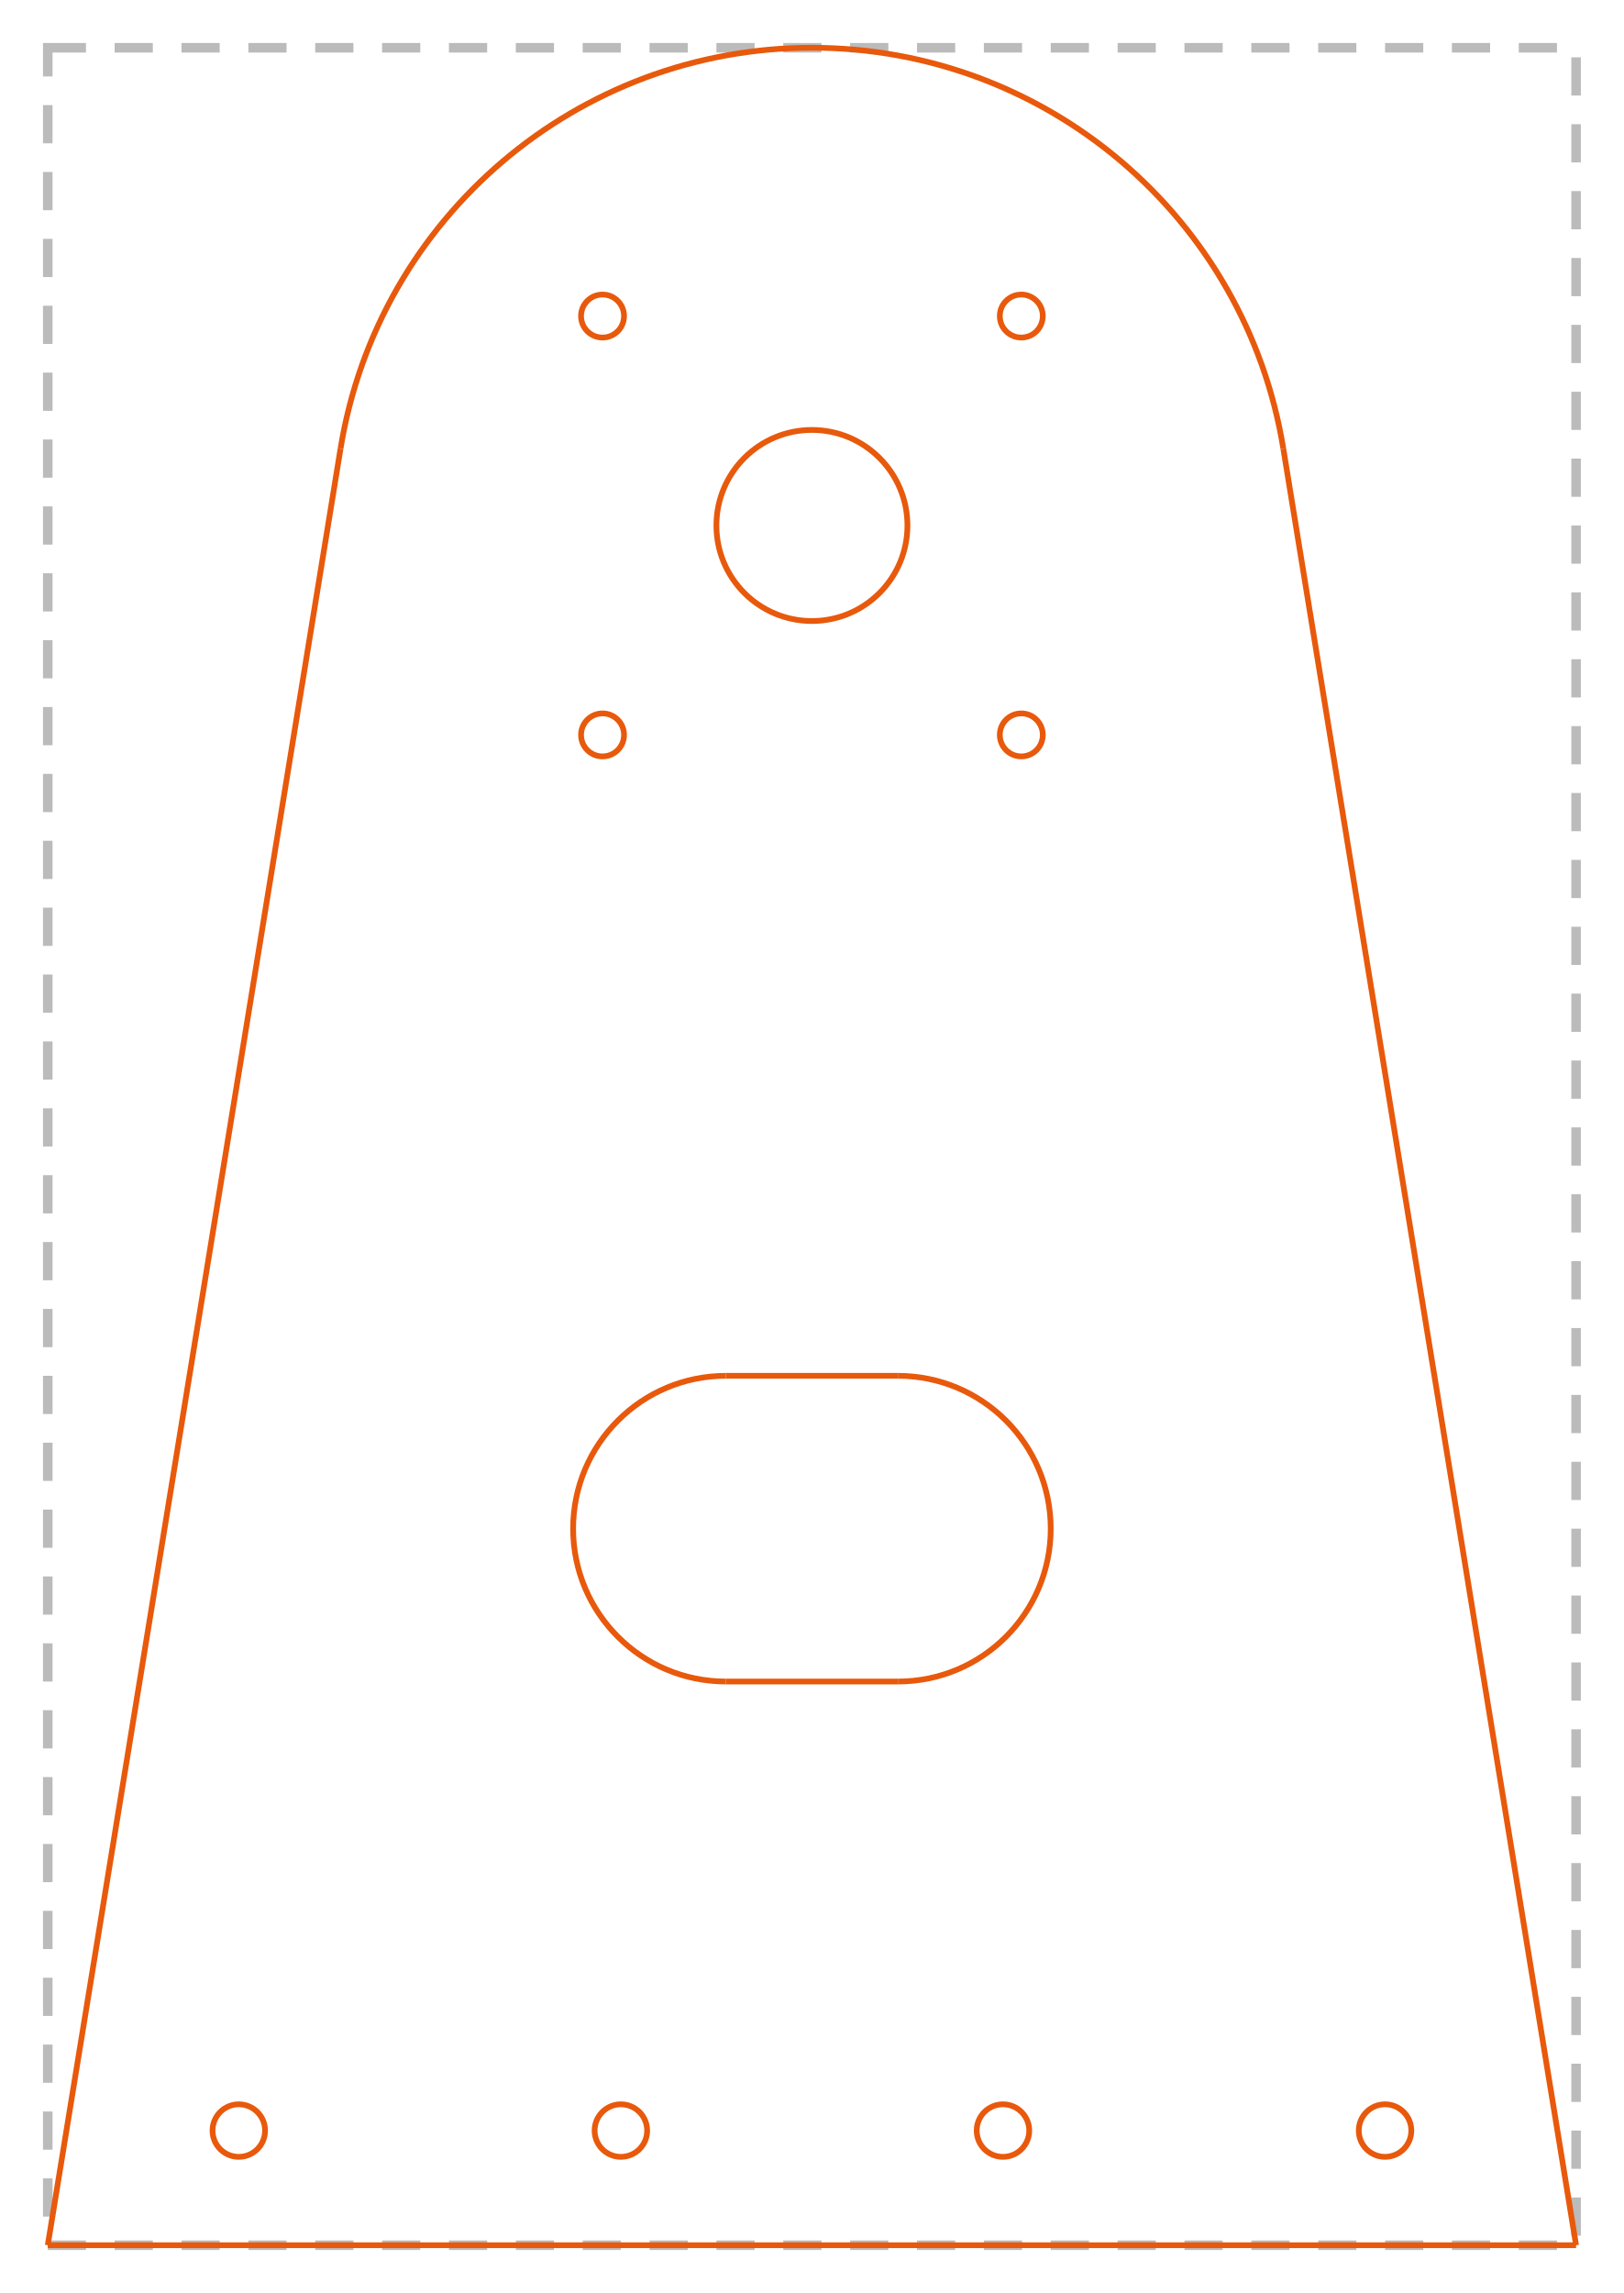
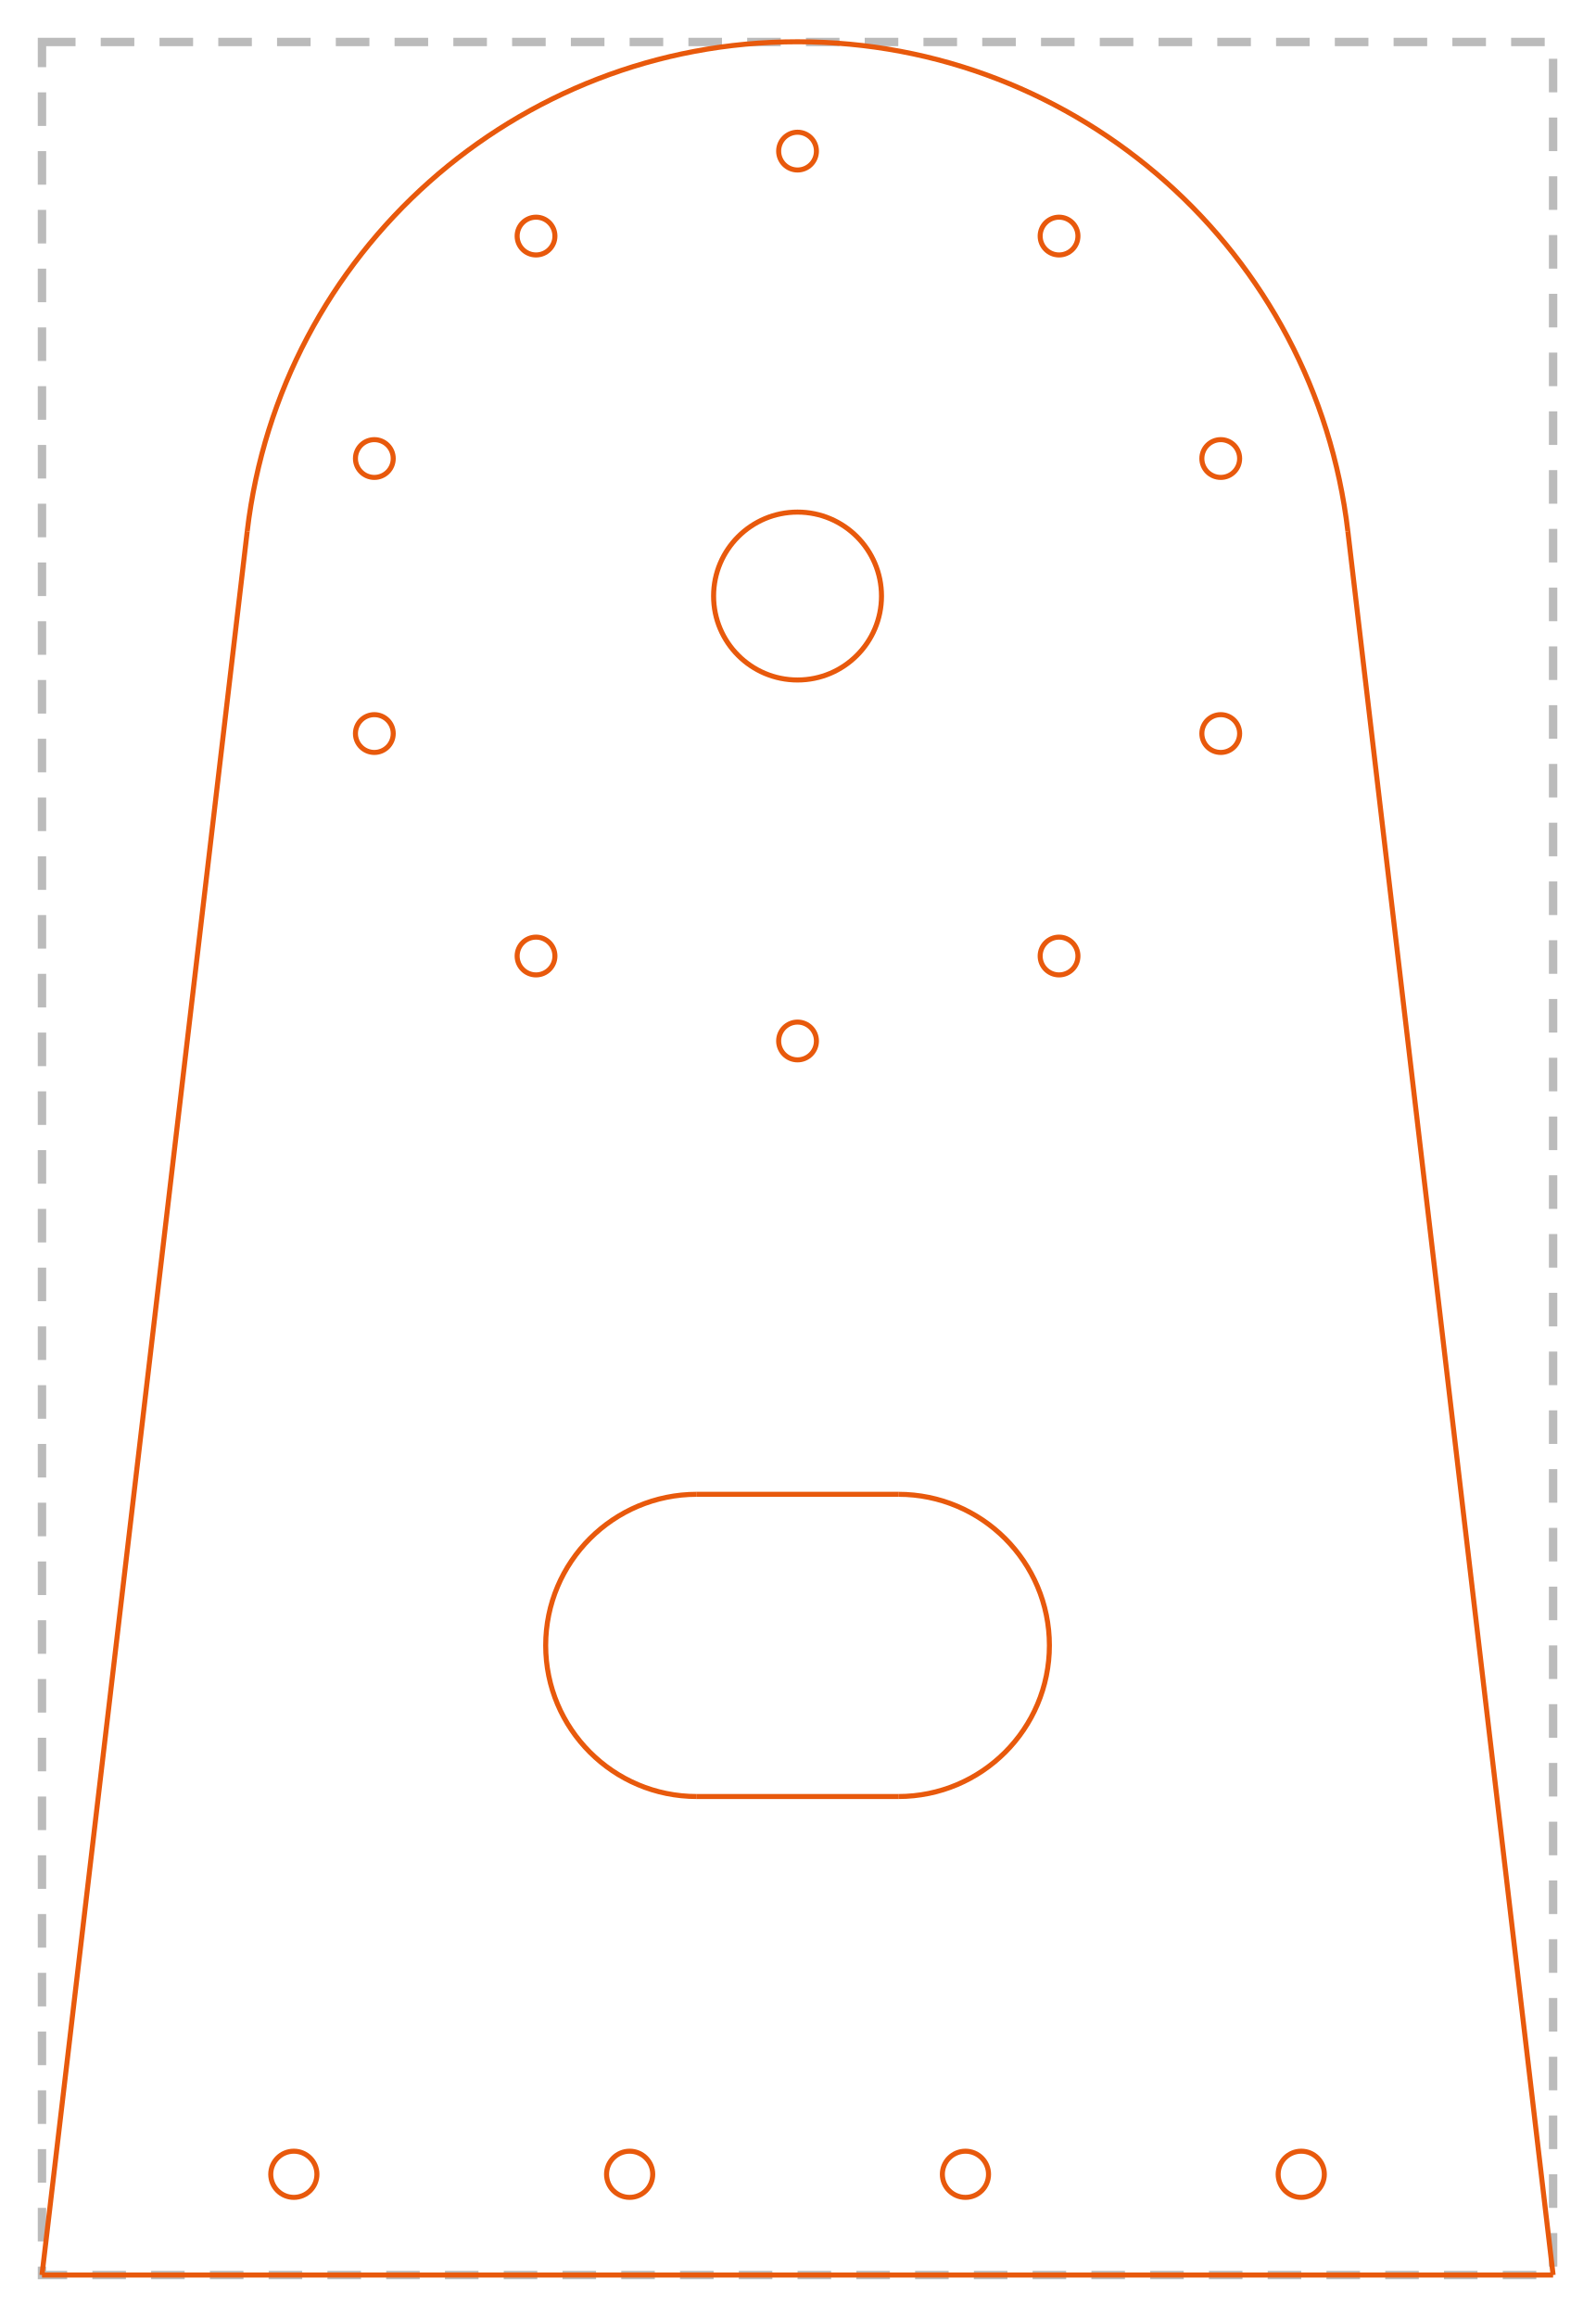
- <svg xmlns="http://www.w3.org/2000/svg" viewBox="-5 -5 170 240" width="170mm" height="240mm">
-   <rect x="0" y="0" width="160" height="230" fill="none" stroke="#bbb" stroke-dasharray="4 3" />
+ <svg xmlns="http://www.w3.org/2000/svg" viewBox="-5 -5 190 276" width="190mm" height="276mm">
+   <rect x="0" y="0" width="180" height="266" fill="none" stroke="#bbb" stroke-dasharray="4 3" />
  <g fill="none" stroke="#e8590c" stroke-width="0.6">
-     <line x1="0.00" y1="230.00" x2="160.00" y2="230.00" />
-     <line x1="160.00" y1="230.00" x2="129.35" y2="41.96" />
-     <path d="M 129.35 41.96 A 50.00 50.00 0 0 0 30.65 41.96" />
-     <line x1="30.65" y1="41.96" x2="0.00" y2="230.00" />
-     <circle cx="80.00" cy="50.00" r="10.00" />
-     <circle cx="101.92" cy="28.08" r="2.25" />
-     <circle cx="58.08" cy="28.08" r="2.25" />
-     <circle cx="58.08" cy="71.92" r="2.25" />
-     <circle cx="101.92" cy="71.92" r="2.25" />
-     <circle cx="20.00" cy="218.00" r="2.75" />
-     <circle cx="60.00" cy="218.00" r="2.75" />
-     <circle cx="100.00" cy="218.00" r="2.75" />
-     <circle cx="140.00" cy="218.00" r="2.75" />
-     <line x1="71.00" y1="139.00" x2="89.00" y2="139.00" />
-     <path d="M 89.00 139.00 A 16.00 16.00 0 0 1 89.00 171.00" />
-     <line x1="89.00" y1="171.00" x2="71.00" y2="171.00" />
-     <path d="M 71.00 171.00 A 16.00 16.00 0 0 1 71.00 139.00" />
+     <line x1="0.00" y1="266.00" x2="180.00" y2="266.00" />
+     <line x1="180.00" y1="266.00" x2="155.55" y2="58.28" />
+     <path d="M 155.55 58.28 A 66.00 66.00 0 0 0 24.45 58.28" />
+     <line x1="24.45" y1="58.28" x2="0.00" y2="266.00" />
+     <circle cx="90.00" cy="66.00" r="10.00" />
+     <circle cx="140.41" cy="49.62" r="2.25" />
+     <circle cx="121.15" cy="23.12" r="2.25" />
+     <circle cx="90.00" cy="13.00" r="2.25" />
+     <circle cx="58.85" cy="23.12" r="2.25" />
+     <circle cx="39.59" cy="49.62" r="2.25" />
+     <circle cx="39.59" cy="82.38" r="2.25" />
+     <circle cx="58.85" cy="108.88" r="2.25" />
+     <circle cx="90.00" cy="119.00" r="2.25" />
+     <circle cx="121.15" cy="108.88" r="2.25" />
+     <circle cx="140.41" cy="82.38" r="2.25" />
+     <circle cx="30.00" cy="254.00" r="2.75" />
+     <circle cx="70.00" cy="254.00" r="2.75" />
+     <circle cx="110.00" cy="254.00" r="2.75" />
+     <circle cx="150.00" cy="254.00" r="2.75" />
+     <line x1="78.00" y1="173.00" x2="102.00" y2="173.00" />
+     <path d="M 102.00 173.00 A 18.00 18.00 0 0 1 102.00 209.00" />
+     <line x1="102.00" y1="209.00" x2="78.00" y2="209.00" />
+     <path d="M 78.00 209.00 A 18.00 18.00 0 0 1 78.00 173.00" />
  </g>
</svg>
